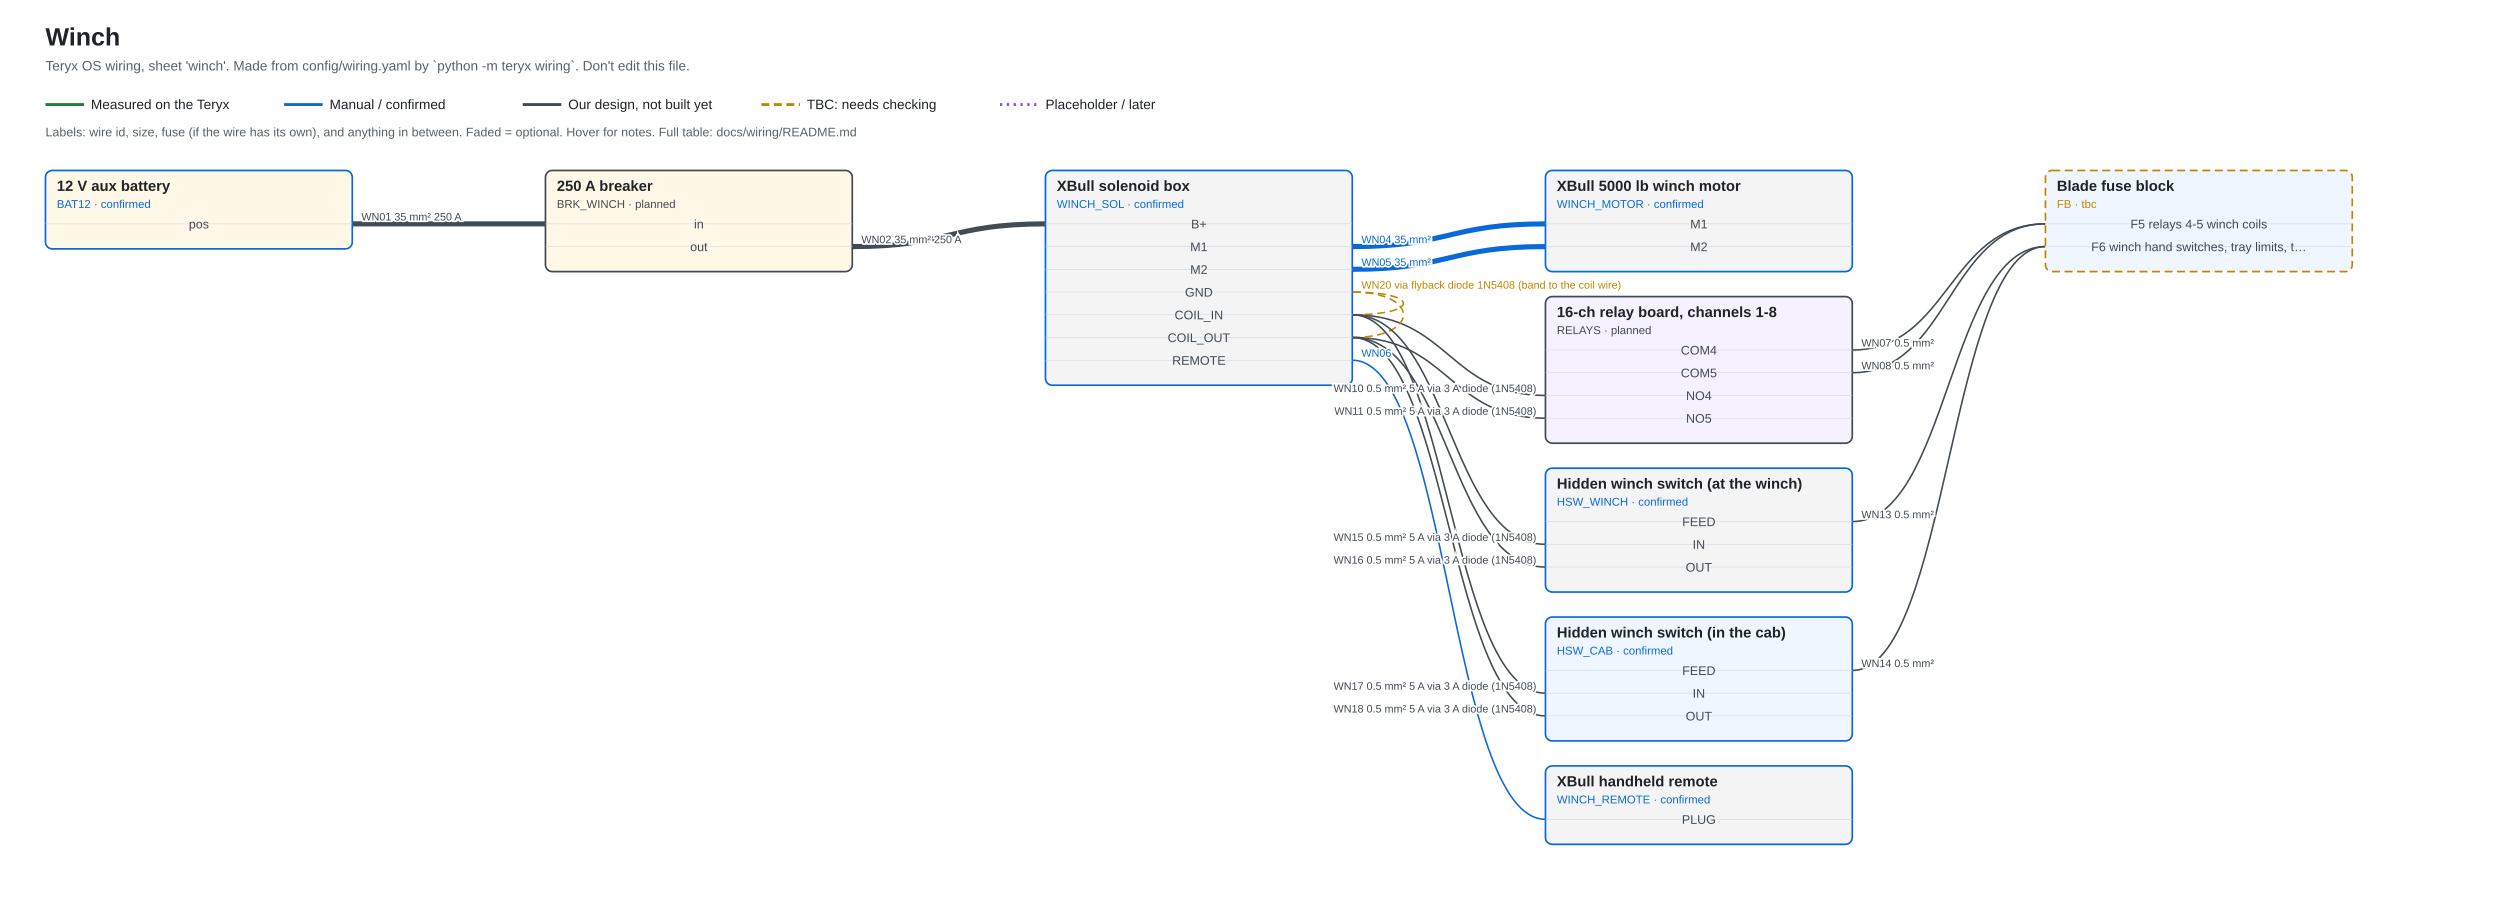
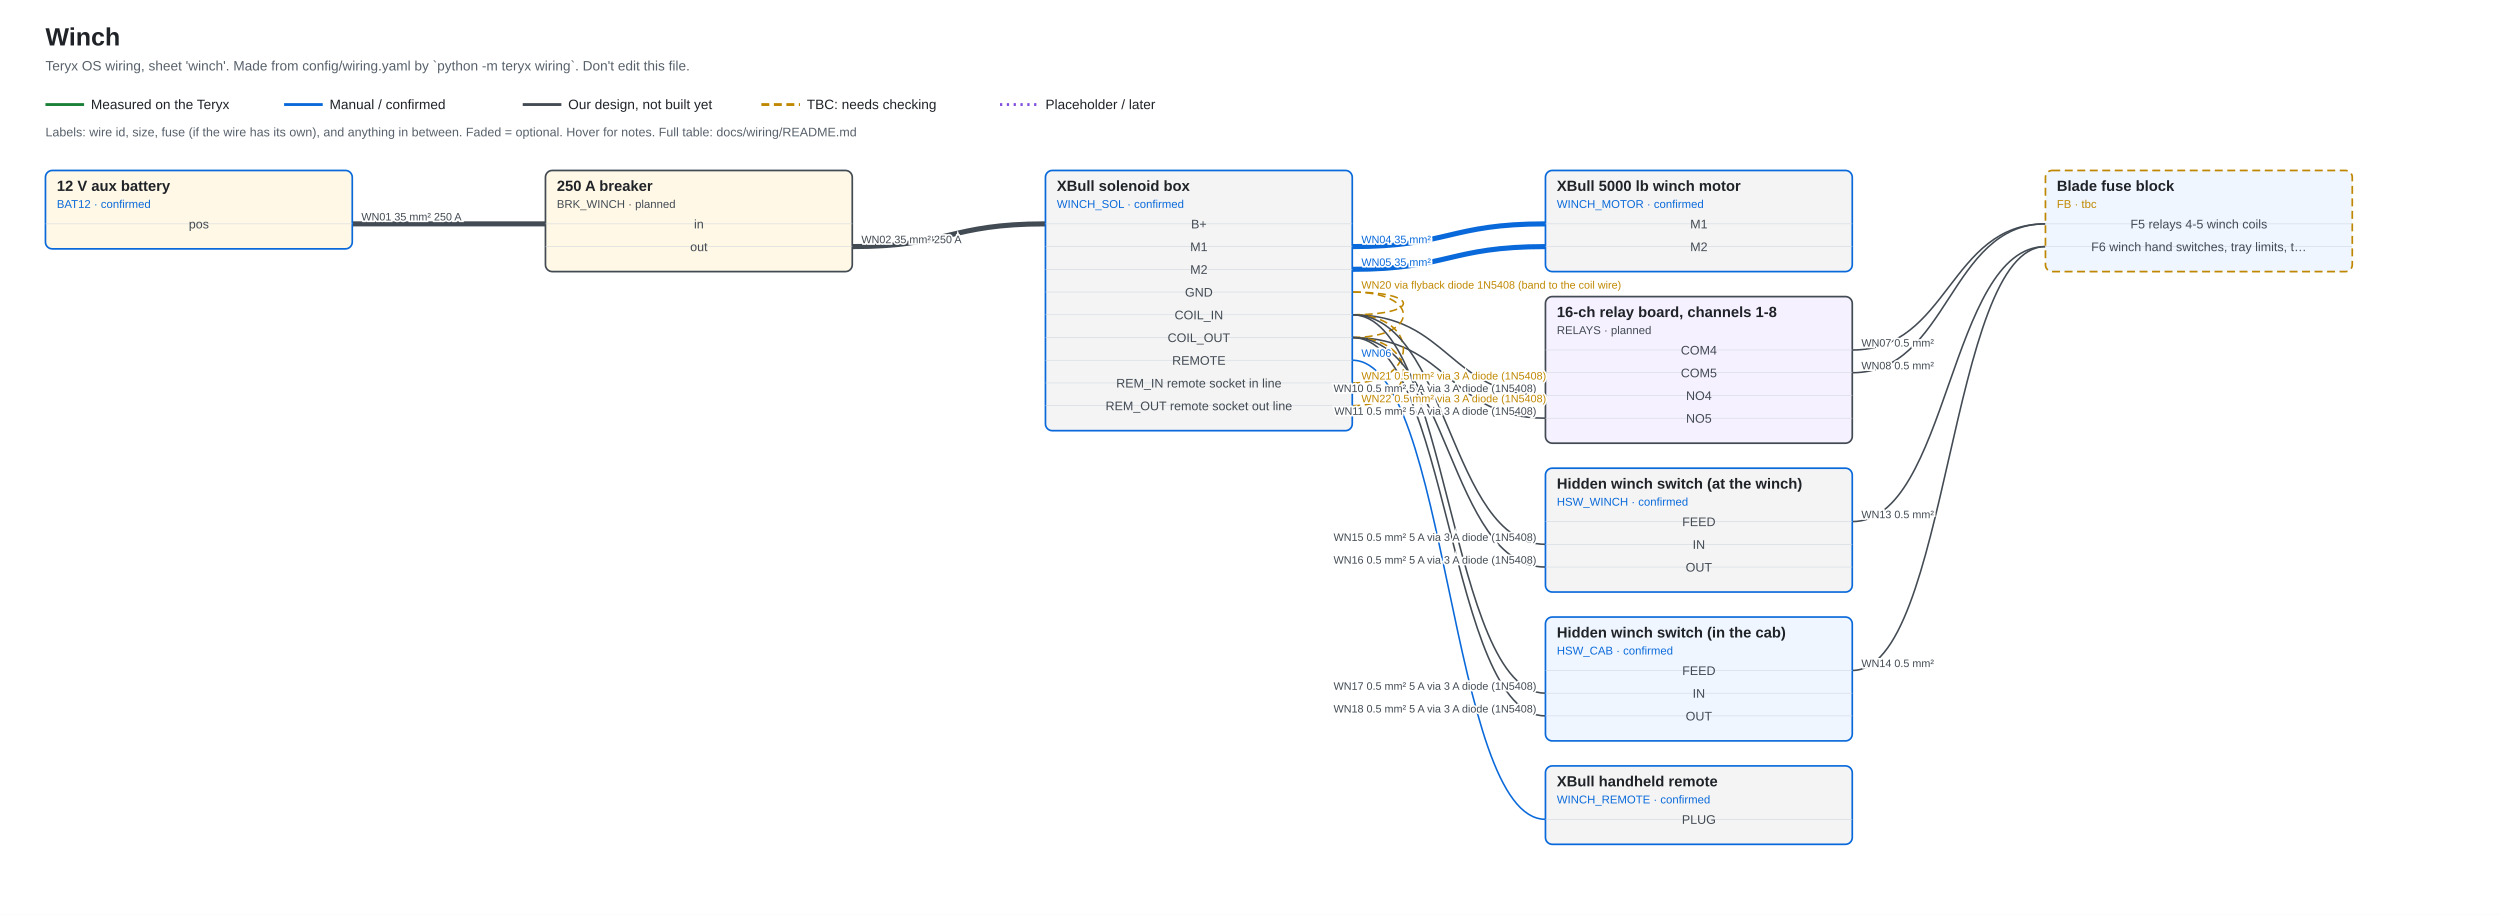
<svg xmlns="http://www.w3.org/2000/svg" viewBox="0 0 2200 805" width="2200" height="805" font-family="Arial, Helvetica, sans-serif" data-sheet="winch">
  <rect width="2200" height="805" fill="#ffffff" />
  <text x="40" y="40" font-size="22" text-anchor="start" font-weight="bold" fill="#1f2328">Winch</text>
  <text x="40" y="62" font-size="12" text-anchor="start" font-weight="normal" fill="#57606a">Teryx OS wiring, sheet 'winch'. Made from config/wiring.yaml by `python -m teryx wiring`. Don't edit this file.</text>
  <line x1="40" y1="92" x2="74" y2="92" stroke="#1a7f37" stroke-width="2.5" />
  <text x="80" y="96" font-size="12" text-anchor="start" font-weight="normal" fill="#1f2328">Measured on the Teryx</text>
  <line x1="250" y1="92" x2="284" y2="92" stroke="#0969da" stroke-width="2.5" />
  <text x="290" y="96" font-size="12" text-anchor="start" font-weight="normal" fill="#1f2328">Manual / confirmed</text>
  <line x1="460" y1="92" x2="494" y2="92" stroke="#424a53" stroke-width="2.5" />
  <text x="500" y="96" font-size="12" text-anchor="start" font-weight="normal" fill="#1f2328">Our design, not built yet</text>
  <line x1="670" y1="92" x2="704" y2="92" stroke="#bf8700" stroke-width="2.5" stroke-dasharray="7 4" />
  <text x="710" y="96" font-size="12" text-anchor="start" font-weight="normal" fill="#1f2328">TBC: needs checking</text>
  <line x1="880" y1="92" x2="914" y2="92" stroke="#8250df" stroke-width="2.5" stroke-dasharray="2 4" />
  <text x="920" y="96" font-size="12" text-anchor="start" font-weight="normal" fill="#1f2328">Placeholder / later</text>
  <text x="40" y="120" font-size="11" text-anchor="start" font-weight="normal" fill="#57606a">Labels: wire id, size, fuse (if the wire has its own), and anything in between. Faded = optional. Hover for notes. Full table: docs/wiring/README.md</text>
  <g data-wire="WN01" data-from="BAT12.pos" data-to="BRK_WINCH.in" data-status="planned">
    <path d="M310,197 C395,197 395,197 480,197" fill="none" stroke="#424a53" stroke-width="4.5" />
  </g>
  <g data-wire="WN02" data-from="BRK_WINCH.out" data-to="WINCH_SOL.B+" data-status="planned">
    <path d="M750,217 C835,217 835,197 920,197" fill="none" stroke="#424a53" stroke-width="4.5" />
  </g>
  <g data-wire="WN04" data-from="WINCH_SOL.M1" data-to="WINCH_MOTOR.M1" data-status="confirmed">
    <path d="M1190,217 C1275,217 1275,197 1360,197" fill="none" stroke="#0969da" stroke-width="4.5" />
  </g>
  <g data-wire="WN05" data-from="WINCH_SOL.M2" data-to="WINCH_MOTOR.M2" data-status="confirmed">
    <path d="M1190,237 C1275,237 1275,217 1360,217" fill="none" stroke="#0969da" stroke-width="4.5" />
  </g>
  <g data-wire="WN06" data-from="WINCH_SOL.REMOTE" data-to="WINCH_REMOTE.PLUG" data-status="confirmed">
    <path d="M1190,317 C1275,317 1275,721 1360,721" fill="none" stroke="#0969da" stroke-width="1.4" />
  </g>
  <g data-wire="WN07" data-from="FB.F5" data-to="RELAYS.COM4" data-status="planned">
    <path d="M1800,197 C1715,197 1715,308 1630,308" fill="none" stroke="#424a53" stroke-width="1.4" />
  </g>
  <g data-wire="WN08" data-from="FB.F5" data-to="RELAYS.COM5" data-status="planned">
    <path d="M1800,197 C1715,197 1715,328 1630,328" fill="none" stroke="#424a53" stroke-width="1.4" />
  </g>
  <g data-wire="WN10" data-from="RELAYS.NO4" data-to="WINCH_SOL.COIL_IN" data-status="planned">
    <path d="M1360,348 C1275,348 1275,277 1190,277" fill="none" stroke="#424a53" stroke-width="1.4" />
  </g>
  <g data-wire="WN11" data-from="RELAYS.NO5" data-to="WINCH_SOL.COIL_OUT" data-status="planned">
    <path d="M1360,368 C1275,368 1275,297 1190,297" fill="none" stroke="#424a53" stroke-width="1.4" />
  </g>
  <g data-wire="WN19" data-from="WINCH_SOL.COIL_IN" data-to="WINCH_SOL.GND" data-status="tbc">
    <path d="M1190,277 C1250,277 1250,257 1190,257" fill="none" stroke="#bf8700" stroke-width="1.4" stroke-dasharray="7 4" />
  </g>
  <g data-wire="WN20" data-from="WINCH_SOL.COIL_OUT" data-to="WINCH_SOL.GND" data-status="tbc">
    <path d="M1190,297 C1250,297 1250,257 1190,257" fill="none" stroke="#bf8700" stroke-width="1.4" stroke-dasharray="7 4" />
  </g>
+   <g data-wire="WN21" data-from="WINCH_SOL.REM_IN" data-to="WINCH_SOL.COIL_IN" data-status="tbc">
+     <path d="M1190,337 C1250,337 1250,277 1190,277" fill="none" stroke="#bf8700" stroke-width="1.4" stroke-dasharray="7 4" />
+   </g>
+   <g data-wire="WN22" data-from="WINCH_SOL.REM_OUT" data-to="WINCH_SOL.COIL_OUT" data-status="tbc">
+     <path d="M1190,357 C1250,357 1250,297 1190,297" fill="none" stroke="#bf8700" stroke-width="1.4" stroke-dasharray="7 4" />
+   </g>
  <g data-wire="WN13" data-from="FB.F6" data-to="HSW_WINCH.FEED" data-status="planned">
    <path d="M1800,217 C1715,217 1715,459 1630,459" fill="none" stroke="#424a53" stroke-width="1.4" />
  </g>
  <g data-wire="WN14" data-from="FB.F6" data-to="HSW_CAB.FEED" data-status="planned">
    <path d="M1800,217 C1715,217 1715,590 1630,590" fill="none" stroke="#424a53" stroke-width="1.4" />
  </g>
  <g data-wire="WN15" data-from="HSW_WINCH.IN" data-to="WINCH_SOL.COIL_IN" data-status="planned">
    <path d="M1360,479 C1275,479 1275,277 1190,277" fill="none" stroke="#424a53" stroke-width="1.4" />
  </g>
  <g data-wire="WN16" data-from="HSW_WINCH.OUT" data-to="WINCH_SOL.COIL_OUT" data-status="planned">
    <path d="M1360,499 C1275,499 1275,297 1190,297" fill="none" stroke="#424a53" stroke-width="1.4" />
  </g>
  <g data-wire="WN17" data-from="HSW_CAB.IN" data-to="WINCH_SOL.COIL_IN" data-status="planned">
    <path d="M1360,610 C1275,610 1275,277 1190,277" fill="none" stroke="#424a53" stroke-width="1.4" />
  </g>
  <g data-wire="WN18" data-from="HSW_CAB.OUT" data-to="WINCH_SOL.COIL_OUT" data-status="planned">
    <path d="M1360,630 C1275,630 1275,297 1190,297" fill="none" stroke="#424a53" stroke-width="1.4" />
  </g>
  <g data-device="BAT12" data-status="confirmed">
    <rect x="40" y="150" width="270" height="69" rx="6" fill="#fff8e6" stroke="#0969da" stroke-width="1.5" />
    <text x="50" y="168" font-size="13" text-anchor="start" font-weight="bold" fill="#1f2328">12 V aux battery</text>
    <text x="50" y="183" font-size="10" text-anchor="start" font-weight="normal" fill="#0969da">BAT12 · confirmed</text>
    <line x1="40" y1="197" x2="310" y2="197" stroke="#d0d7de" stroke-width="0.5" />
    <text x="175" y="201" font-size="11" text-anchor="middle" font-weight="normal" fill="#424a53">pos</text>
  </g>
  <g data-device="BRK_WINCH" data-status="planned">
    <rect x="480" y="150" width="270" height="89" rx="6" fill="#fff8e6" stroke="#424a53" stroke-width="1.5" />
    <text x="490" y="168" font-size="13" text-anchor="start" font-weight="bold" fill="#1f2328">250 A breaker</text>
    <text x="490" y="183" font-size="10" text-anchor="start" font-weight="normal" fill="#424a53">BRK_WINCH · planned</text>
    <line x1="480" y1="197" x2="750" y2="197" stroke="#d0d7de" stroke-width="0.5" />
    <text x="615" y="201" font-size="11" text-anchor="middle" font-weight="normal" fill="#424a53">in</text>
    <line x1="480" y1="217" x2="750" y2="217" stroke="#d0d7de" stroke-width="0.5" />
    <text x="615" y="221" font-size="11" text-anchor="middle" font-weight="normal" fill="#424a53">out</text>
  </g>
  <g data-device="WINCH_SOL" data-status="confirmed">
-     <rect x="920" y="150" width="270" height="189" rx="6" fill="#f4f4f4" stroke="#0969da" stroke-width="1.5" />
+     <rect x="920" y="150" width="270" height="229" rx="6" fill="#f4f4f4" stroke="#0969da" stroke-width="1.5" />
    <text x="930" y="168" font-size="13" text-anchor="start" font-weight="bold" fill="#1f2328">XBull solenoid box</text>
    <text x="930" y="183" font-size="10" text-anchor="start" font-weight="normal" fill="#0969da">WINCH_SOL · confirmed</text>
    <line x1="920" y1="197" x2="1190" y2="197" stroke="#d0d7de" stroke-width="0.5" />
    <text x="1055" y="201" font-size="11" text-anchor="middle" font-weight="normal" fill="#424a53">B+</text>
    <line x1="920" y1="217" x2="1190" y2="217" stroke="#d0d7de" stroke-width="0.5" />
    <text x="1055" y="221" font-size="11" text-anchor="middle" font-weight="normal" fill="#424a53">M1</text>
    <line x1="920" y1="237" x2="1190" y2="237" stroke="#d0d7de" stroke-width="0.5" />
    <text x="1055" y="241" font-size="11" text-anchor="middle" font-weight="normal" fill="#424a53">M2</text>
    <line x1="920" y1="257" x2="1190" y2="257" stroke="#d0d7de" stroke-width="0.5" />
    <text x="1055" y="261" font-size="11" text-anchor="middle" font-weight="normal" fill="#424a53">GND</text>
    <line x1="920" y1="277" x2="1190" y2="277" stroke="#d0d7de" stroke-width="0.5" />
    <text x="1055" y="281" font-size="11" text-anchor="middle" font-weight="normal" fill="#424a53">COIL_IN</text>
    <line x1="920" y1="297" x2="1190" y2="297" stroke="#d0d7de" stroke-width="0.5" />
    <text x="1055" y="301" font-size="11" text-anchor="middle" font-weight="normal" fill="#424a53">COIL_OUT</text>
    <line x1="920" y1="317" x2="1190" y2="317" stroke="#d0d7de" stroke-width="0.5" />
    <text x="1055" y="321" font-size="11" text-anchor="middle" font-weight="normal" fill="#424a53">REMOTE</text>
+     <line x1="920" y1="337" x2="1190" y2="337" stroke="#d0d7de" stroke-width="0.5" />
+     <text x="1055" y="341" font-size="11" text-anchor="middle" font-weight="normal" fill="#424a53">REM_IN  remote socket in line</text>
+     <line x1="920" y1="357" x2="1190" y2="357" stroke="#d0d7de" stroke-width="0.5" />
+     <text x="1055" y="361" font-size="11" text-anchor="middle" font-weight="normal" fill="#424a53">REM_OUT  remote socket out line</text>
  </g>
  <g data-device="WINCH_MOTOR" data-status="confirmed">
    <rect x="1360" y="150" width="270" height="89" rx="6" fill="#f4f4f4" stroke="#0969da" stroke-width="1.5" />
    <text x="1370" y="168" font-size="13" text-anchor="start" font-weight="bold" fill="#1f2328">XBull 5000 lb winch motor</text>
    <text x="1370" y="183" font-size="10" text-anchor="start" font-weight="normal" fill="#0969da">WINCH_MOTOR · confirmed</text>
    <line x1="1360" y1="197" x2="1630" y2="197" stroke="#d0d7de" stroke-width="0.5" />
    <text x="1495" y="201" font-size="11" text-anchor="middle" font-weight="normal" fill="#424a53">M1</text>
    <line x1="1360" y1="217" x2="1630" y2="217" stroke="#d0d7de" stroke-width="0.5" />
    <text x="1495" y="221" font-size="11" text-anchor="middle" font-weight="normal" fill="#424a53">M2</text>
  </g>
  <g data-device="RELAYS" data-status="planned">
    <rect x="1360" y="261" width="270" height="129" rx="6" fill="#f6f1ff" stroke="#424a53" stroke-width="1.5" />
    <text x="1370" y="279" font-size="13" text-anchor="start" font-weight="bold" fill="#1f2328">16-ch relay board, channels 1-8</text>
    <text x="1370" y="294" font-size="10" text-anchor="start" font-weight="normal" fill="#424a53">RELAYS · planned</text>
    <line x1="1360" y1="308" x2="1630" y2="308" stroke="#d0d7de" stroke-width="0.5" />
    <text x="1495" y="312" font-size="11" text-anchor="middle" font-weight="normal" fill="#424a53">COM4</text>
    <line x1="1360" y1="328" x2="1630" y2="328" stroke="#d0d7de" stroke-width="0.5" />
    <text x="1495" y="332" font-size="11" text-anchor="middle" font-weight="normal" fill="#424a53">COM5</text>
    <line x1="1360" y1="348" x2="1630" y2="348" stroke="#d0d7de" stroke-width="0.5" />
    <text x="1495" y="352" font-size="11" text-anchor="middle" font-weight="normal" fill="#424a53">NO4</text>
    <line x1="1360" y1="368" x2="1630" y2="368" stroke="#d0d7de" stroke-width="0.5" />
    <text x="1495" y="372" font-size="11" text-anchor="middle" font-weight="normal" fill="#424a53">NO5</text>
  </g>
  <g data-device="HSW_WINCH" data-status="confirmed">
    <rect x="1360" y="412" width="270" height="109" rx="6" fill="#f4f4f4" stroke="#0969da" stroke-width="1.5" />
    <text x="1370" y="430" font-size="13" text-anchor="start" font-weight="bold" fill="#1f2328">Hidden winch switch (at the winch)</text>
    <text x="1370" y="445" font-size="10" text-anchor="start" font-weight="normal" fill="#0969da">HSW_WINCH · confirmed</text>
    <line x1="1360" y1="459" x2="1630" y2="459" stroke="#d0d7de" stroke-width="0.5" />
    <text x="1495" y="463" font-size="11" text-anchor="middle" font-weight="normal" fill="#424a53">FEED</text>
    <line x1="1360" y1="479" x2="1630" y2="479" stroke="#d0d7de" stroke-width="0.5" />
    <text x="1495" y="483" font-size="11" text-anchor="middle" font-weight="normal" fill="#424a53">IN</text>
    <line x1="1360" y1="499" x2="1630" y2="499" stroke="#d0d7de" stroke-width="0.5" />
    <text x="1495" y="503" font-size="11" text-anchor="middle" font-weight="normal" fill="#424a53">OUT</text>
  </g>
  <g data-device="HSW_CAB" data-status="confirmed">
    <rect x="1360" y="543" width="270" height="109" rx="6" fill="#f0f6ff" stroke="#0969da" stroke-width="1.5" />
    <text x="1370" y="561" font-size="13" text-anchor="start" font-weight="bold" fill="#1f2328">Hidden winch switch (in the cab)</text>
    <text x="1370" y="576" font-size="10" text-anchor="start" font-weight="normal" fill="#0969da">HSW_CAB · confirmed</text>
    <line x1="1360" y1="590" x2="1630" y2="590" stroke="#d0d7de" stroke-width="0.5" />
    <text x="1495" y="594" font-size="11" text-anchor="middle" font-weight="normal" fill="#424a53">FEED</text>
    <line x1="1360" y1="610" x2="1630" y2="610" stroke="#d0d7de" stroke-width="0.5" />
    <text x="1495" y="614" font-size="11" text-anchor="middle" font-weight="normal" fill="#424a53">IN</text>
    <line x1="1360" y1="630" x2="1630" y2="630" stroke="#d0d7de" stroke-width="0.5" />
    <text x="1495" y="634" font-size="11" text-anchor="middle" font-weight="normal" fill="#424a53">OUT</text>
  </g>
  <g data-device="WINCH_REMOTE" data-status="confirmed">
    <rect x="1360" y="674" width="270" height="69" rx="6" fill="#f4f4f4" stroke="#0969da" stroke-width="1.5" />
    <text x="1370" y="692" font-size="13" text-anchor="start" font-weight="bold" fill="#1f2328">XBull handheld remote</text>
    <text x="1370" y="707" font-size="10" text-anchor="start" font-weight="normal" fill="#0969da">WINCH_REMOTE · confirmed</text>
    <line x1="1360" y1="721" x2="1630" y2="721" stroke="#d0d7de" stroke-width="0.5" />
    <text x="1495" y="725" font-size="11" text-anchor="middle" font-weight="normal" fill="#424a53">PLUG</text>
  </g>
  <g data-device="FB" data-status="tbc">
    <rect x="1800" y="150" width="270" height="89" rx="6" fill="#f0f6ff" stroke="#bf8700" stroke-width="1.5" stroke-dasharray="7 4" />
    <text x="1810" y="168" font-size="13" text-anchor="start" font-weight="bold" fill="#1f2328">Blade fuse block</text>
    <text x="1810" y="183" font-size="10" text-anchor="start" font-weight="normal" fill="#bf8700">FB · tbc</text>
    <line x1="1800" y1="197" x2="2070" y2="197" stroke="#d0d7de" stroke-width="0.5" />
    <text x="1935" y="201" font-size="11" text-anchor="middle" font-weight="normal" fill="#424a53">F5  relays 4-5 winch coils</text>
    <line x1="1800" y1="217" x2="2070" y2="217" stroke="#d0d7de" stroke-width="0.5" />
    <text x="1935" y="221" font-size="11" text-anchor="middle" font-weight="normal" fill="#424a53">F6  winch hand switches, tray limits, t…</text>
  </g>
  <text x="318" y="194" font-size="9.5" text-anchor="start" font-weight="normal" fill="#424a53" stroke="#ffffff" stroke-width="3" paint-order="stroke">WN01  35 mm²  250 A</text>
  <text x="758" y="214" font-size="9.5" text-anchor="start" font-weight="normal" fill="#424a53" stroke="#ffffff" stroke-width="3" paint-order="stroke">WN02  35 mm²  250 A</text>
  <text x="1198" y="214" font-size="9.5" text-anchor="start" font-weight="normal" fill="#0969da" stroke="#ffffff" stroke-width="3" paint-order="stroke">WN04  35 mm²</text>
  <text x="1198" y="234" font-size="9.5" text-anchor="start" font-weight="normal" fill="#0969da" stroke="#ffffff" stroke-width="3" paint-order="stroke">WN05  35 mm²</text>
  <text x="1198" y="314" font-size="9.5" text-anchor="start" font-weight="normal" fill="#0969da" stroke="#ffffff" stroke-width="3" paint-order="stroke">WN06</text>
  <text x="1638" y="305" font-size="9.5" text-anchor="start" font-weight="normal" fill="#424a53" stroke="#ffffff" stroke-width="3" paint-order="stroke">WN07  0.5 mm²</text>
  <text x="1638" y="325" font-size="9.5" text-anchor="start" font-weight="normal" fill="#424a53" stroke="#ffffff" stroke-width="3" paint-order="stroke">WN08  0.5 mm²</text>
  <text x="1352" y="345" font-size="9.5" text-anchor="end" font-weight="normal" fill="#424a53" stroke="#ffffff" stroke-width="3" paint-order="stroke">WN10  0.5 mm²  5 A  via 3 A diode (1N5408)</text>
  <text x="1352" y="365" font-size="9.5" text-anchor="end" font-weight="normal" fill="#424a53" stroke="#ffffff" stroke-width="3" paint-order="stroke">WN11  0.5 mm²  5 A  via 3 A diode (1N5408)</text>
  <text x="1198" y="254" font-size="9.5" text-anchor="start" font-weight="normal" fill="#bf8700" stroke="#ffffff" stroke-width="3" paint-order="stroke">WN19  via flyback diode 1N5408 (band to the coil wire)</text>
  <text x="1198" y="254" font-size="9.5" text-anchor="start" font-weight="normal" fill="#bf8700" stroke="#ffffff" stroke-width="3" paint-order="stroke">WN20  via flyback diode 1N5408 (band to the coil wire)</text>
+   <text x="1198" y="334" font-size="9.5" text-anchor="start" font-weight="normal" fill="#bf8700" stroke="#ffffff" stroke-width="3" paint-order="stroke">WN21  0.5 mm²  via 3 A diode (1N5408)</text>
+   <text x="1198" y="354" font-size="9.5" text-anchor="start" font-weight="normal" fill="#bf8700" stroke="#ffffff" stroke-width="3" paint-order="stroke">WN22  0.5 mm²  via 3 A diode (1N5408)</text>
  <text x="1638" y="456" font-size="9.5" text-anchor="start" font-weight="normal" fill="#424a53" stroke="#ffffff" stroke-width="3" paint-order="stroke">WN13  0.5 mm²</text>
  <text x="1638" y="587" font-size="9.5" text-anchor="start" font-weight="normal" fill="#424a53" stroke="#ffffff" stroke-width="3" paint-order="stroke">WN14  0.5 mm²</text>
  <text x="1352" y="476" font-size="9.5" text-anchor="end" font-weight="normal" fill="#424a53" stroke="#ffffff" stroke-width="3" paint-order="stroke">WN15  0.5 mm²  5 A  via 3 A diode (1N5408)</text>
  <text x="1352" y="496" font-size="9.5" text-anchor="end" font-weight="normal" fill="#424a53" stroke="#ffffff" stroke-width="3" paint-order="stroke">WN16  0.5 mm²  5 A  via 3 A diode (1N5408)</text>
  <text x="1352" y="607" font-size="9.5" text-anchor="end" font-weight="normal" fill="#424a53" stroke="#ffffff" stroke-width="3" paint-order="stroke">WN17  0.5 mm²  5 A  via 3 A diode (1N5408)</text>
  <text x="1352" y="627" font-size="9.5" text-anchor="end" font-weight="normal" fill="#424a53" stroke="#ffffff" stroke-width="3" paint-order="stroke">WN18  0.5 mm²  5 A  via 3 A diode (1N5408)</text>
</svg>
